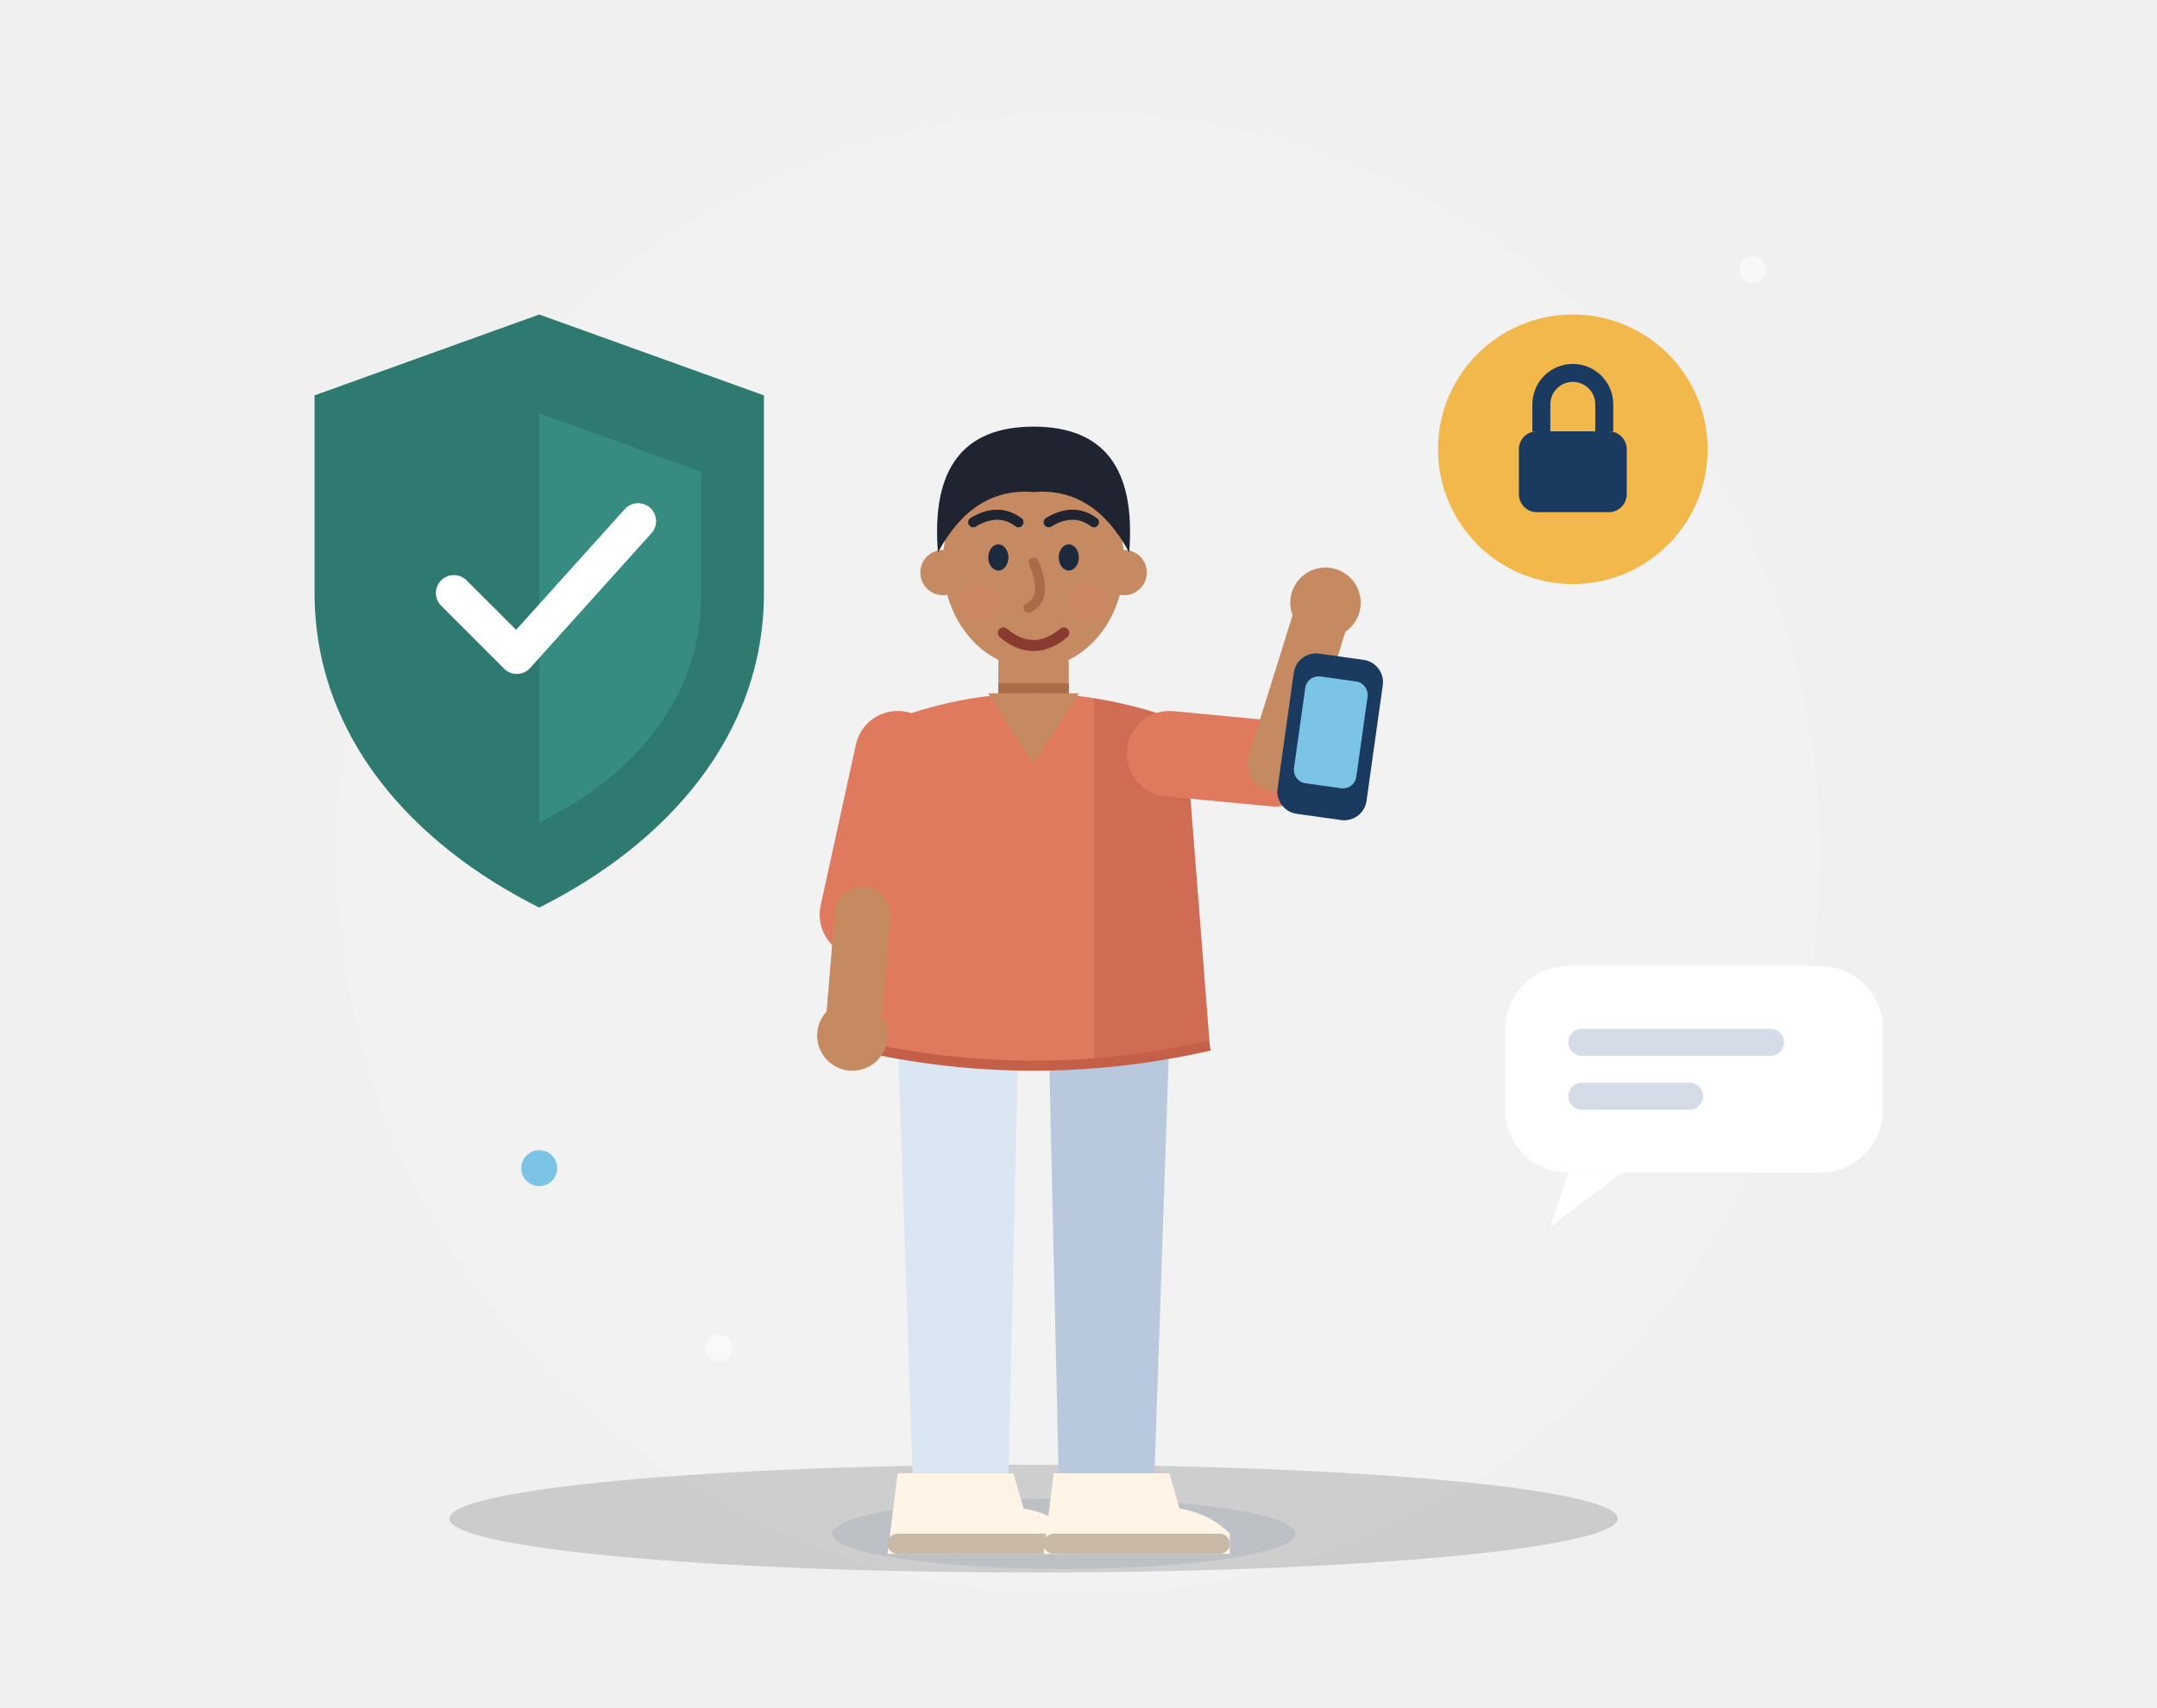
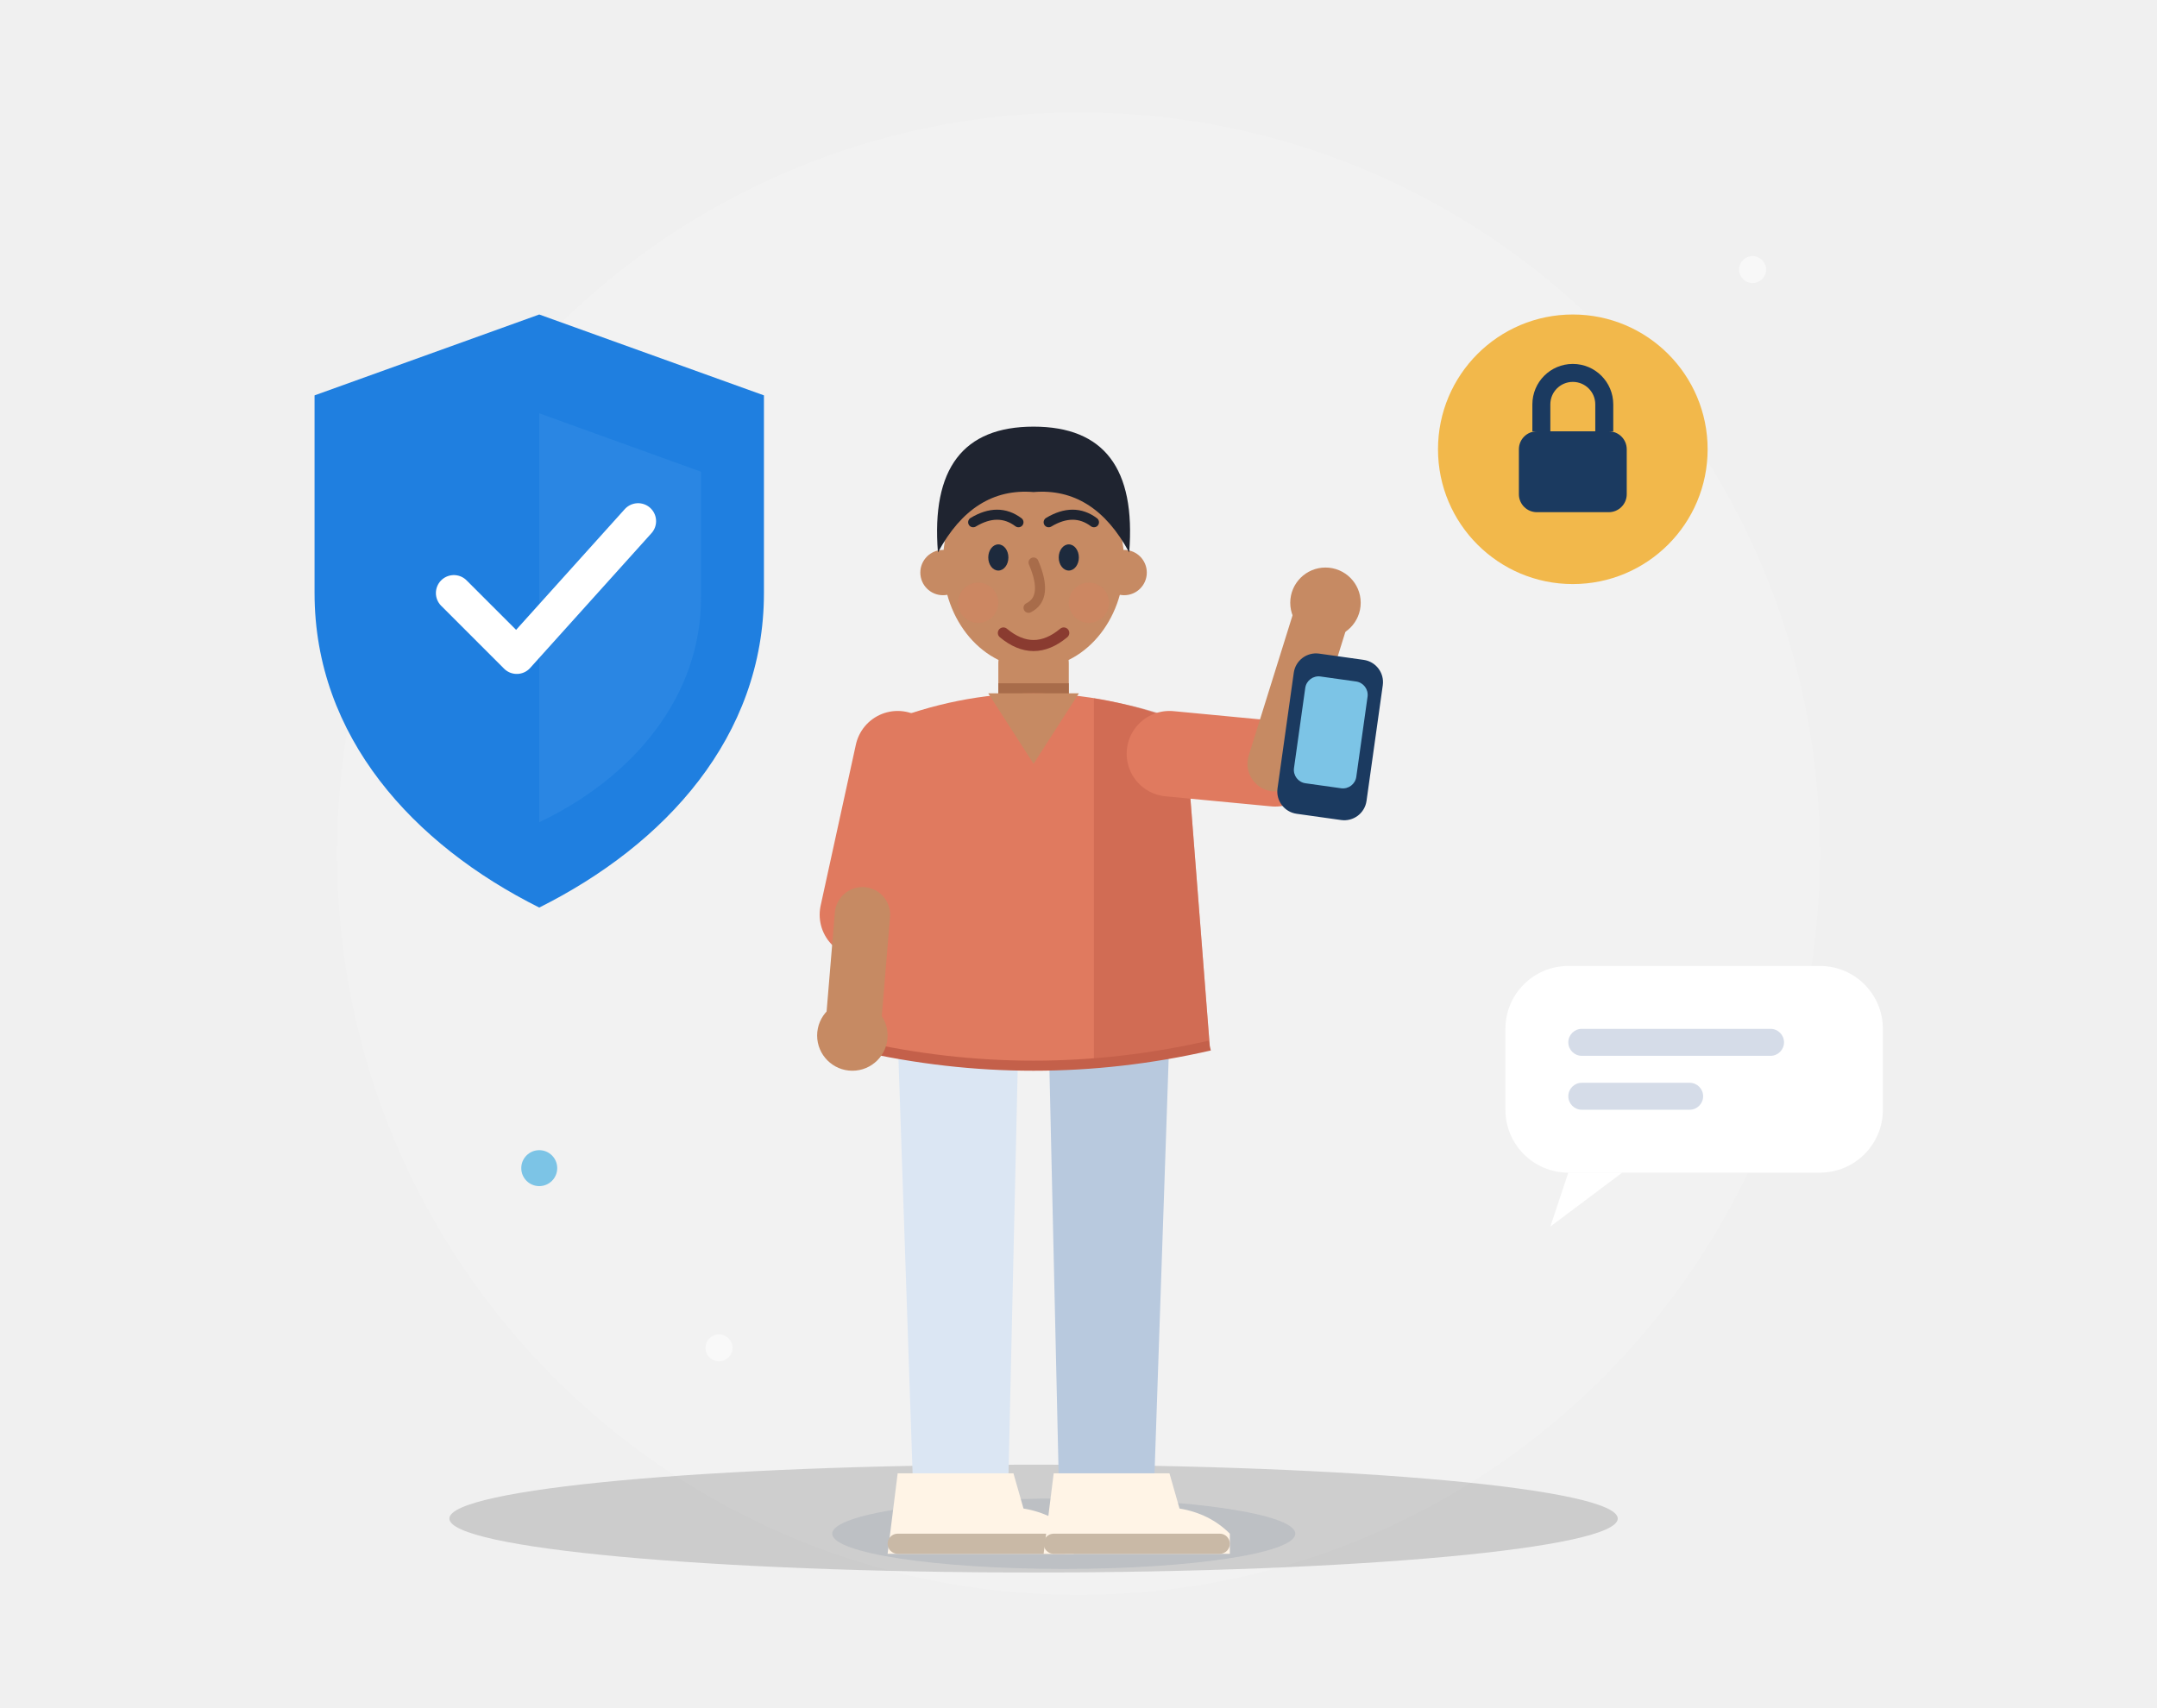
<svg xmlns="http://www.w3.org/2000/svg" viewBox="0 0 480 380" style="width:340px;max-width:100%;height:auto;display:block;margin:auto" role="img" aria-label="Ilustração">
  <circle cx="240" cy="190" r="165" fill="#ffffff1f" />
  <g transform="translate(70 70)">
-     <path d="M50 0l50 18v44c0 32-22 56-50 70C22 118 0 94 0 62V18z" fill="#2f7a70" />
-     <path d="M50 22l36 13v28c0 22-15 40-36 50z" fill="#3d9a8c" opacity=".55" />
+     <path d="M50 0l50 18v44c0 32-22 56-50 70C22 118 0 94 0 62V18z" fill="#1f7fe0" />
+     <path d="M50 22l36 13v28c0 22-15 40-36 50z" fill="#338de6" opacity=".55" />
    <path d="M31 62l14 14 27-30" stroke="#fff" stroke-width="8" fill="none" stroke-linecap="round" stroke-linejoin="round" />
  </g>
  <g transform="translate(350 100)">
    <circle r="30" fill="#f2b84b" />
    <rect x="-12" y="-4" width="24" height="18" rx="4" fill="#1b3a60" />
    <path d="M-7 -4v-6a7 7 0 0114 0v6" stroke="#1b3a60" stroke-width="4" fill="none" />
  </g>
  <g transform="translate(335 215)">
    <rect width="84" height="46" rx="14" fill="#fff" />
    <path d="M14 46l-4 12 16-12z" fill="#fff" />
    <rect x="14" y="14" width="48" height="6" rx="3" fill="#d5dce8" />
    <rect x="14" y="26" width="30" height="6" rx="3" fill="#d5dce8" />
  </g>
  <ellipse cx="230" cy="338" rx="130" ry="12" fill="#00000026" />
  <g transform="translate(230 338) scale(1.12)">
    <ellipse cx="6" cy="3" rx="46" ry="7" fill="#1b3a6018" />
    <path d="M-27 -96 L-3 -96 L-5 -8 L-24 -8Z" fill="#dbe6f3" />
    <path d="M3 -96 L27 -96 L24 -8 L5 -8Z" fill="#b8c9de" />
    <path d="M-27 -9 L-4 -9 L-2 -2 Q4 -1 8 3 L8 7 L-29 7Z" fill="#fff4e6" />
    <rect x="-29" y="3" width="37" height="4" rx="2" fill="#c9b9a6" />
    <path d="M4 -9 L27 -9 L29 -2 Q35 -1 39 3 L39 7 L2 7Z" fill="#fff4e6" />
    <rect x="2" y="3" width="37" height="4" rx="2" fill="#c9b9a6" />
    <g>
      <rect x="-7" y="-174" width="14" height="18" rx="4" fill="#c68a63" />
      <rect x="-7" y="-166" width="14" height="6" fill="#a86c4a" />
      <path d="M-30 -158 Q0 -170 30 -158 L35 -94 Q0 -86 -35 -94Z" fill="#e07a5f" />
      <path d="M12 -163 Q24 -161 30 -158 L35 -94 Q22 -91 12 -90Z" fill="#c4604a" opacity=".55" />
      <path d="M-9 -164 L0 -150 L9 -164Z" fill="#c68a63" />
      <path d="M-35 -94 Q0 -86 35 -94" stroke="#c4604a" stroke-width="2" fill="none" />
      <path d="M-27 -152 L-34 -120" stroke="#e07a5f" stroke-width="17" stroke-linecap="round" />
      <path d="M-34 -120 L-36 -96" stroke="#c68a63" stroke-width="11" stroke-linecap="round" />
      <circle cx="-36" cy="-96" r="7" fill="#c68a63" />
      <path d="M27 -152 L48 -150" stroke="#e07a5f" stroke-width="17" stroke-linecap="round" />
      <path d="M48 -150 L58 -182" stroke="#c68a63" stroke-width="11" stroke-linecap="round" />
      <circle cx="58" cy="-182" r="7" fill="#c68a63" />
      <g transform="translate(0 0)">
        <circle cx="-18" cy="-188" r="4.5" fill="#c68a63" />
        <circle cx="18" cy="-188" r="4.5" fill="#c68a63" />
        <ellipse cx="0" cy="-190" rx="18" ry="21" fill="#c68a63" />
        <circle cx="-11" cy="-182" r="4" fill="#e07a5f" opacity=".22" />
        <circle cx="11" cy="-182" r="4" fill="#e07a5f" opacity=".22" />
        <ellipse cx="-7" cy="-191" rx="2" ry="2.6" fill="#1d2a3d" />
        <ellipse cx="7" cy="-191" rx="2" ry="2.6" fill="#1d2a3d" />
        <path d="M-12 -198 q5 -3 9 0M3 -198 q5 -3 9 0" stroke="#1f2430" stroke-width="2" fill="none" stroke-linecap="round" />
        <path d="M0 -190 q3 7 -1 9" stroke="#a86c4a" stroke-width="2" fill="none" stroke-linecap="round" />
        <path d="M-6 -176 q6 5 12 0" stroke="#8a3b30" stroke-width="2.2" fill="none" stroke-linecap="round" />
        <path d="M-19 -192 Q-21 -217 0 -217 Q21 -217 19 -192 Q12 -205 0 -204 Q-12 -205 -19 -192Z" fill="#1f2430" />
      </g>
    </g>
  </g>
  <rect x="286" y="146" width="20" height="36" rx="5" fill="#1b3a60" transform="rotate(8 296 164)" />
  <rect x="289" y="151" width="14" height="24" rx="3" fill="#7cc4e6" transform="rotate(8 296 164)" />
  <circle cx="120" cy="260" r="4" fill="#7cc4e6" />
  <circle cx="160" cy="300" r="3" fill="#ffffff88" />
  <circle cx="390" cy="60" r="3" fill="#ffffff88" />
</svg>
